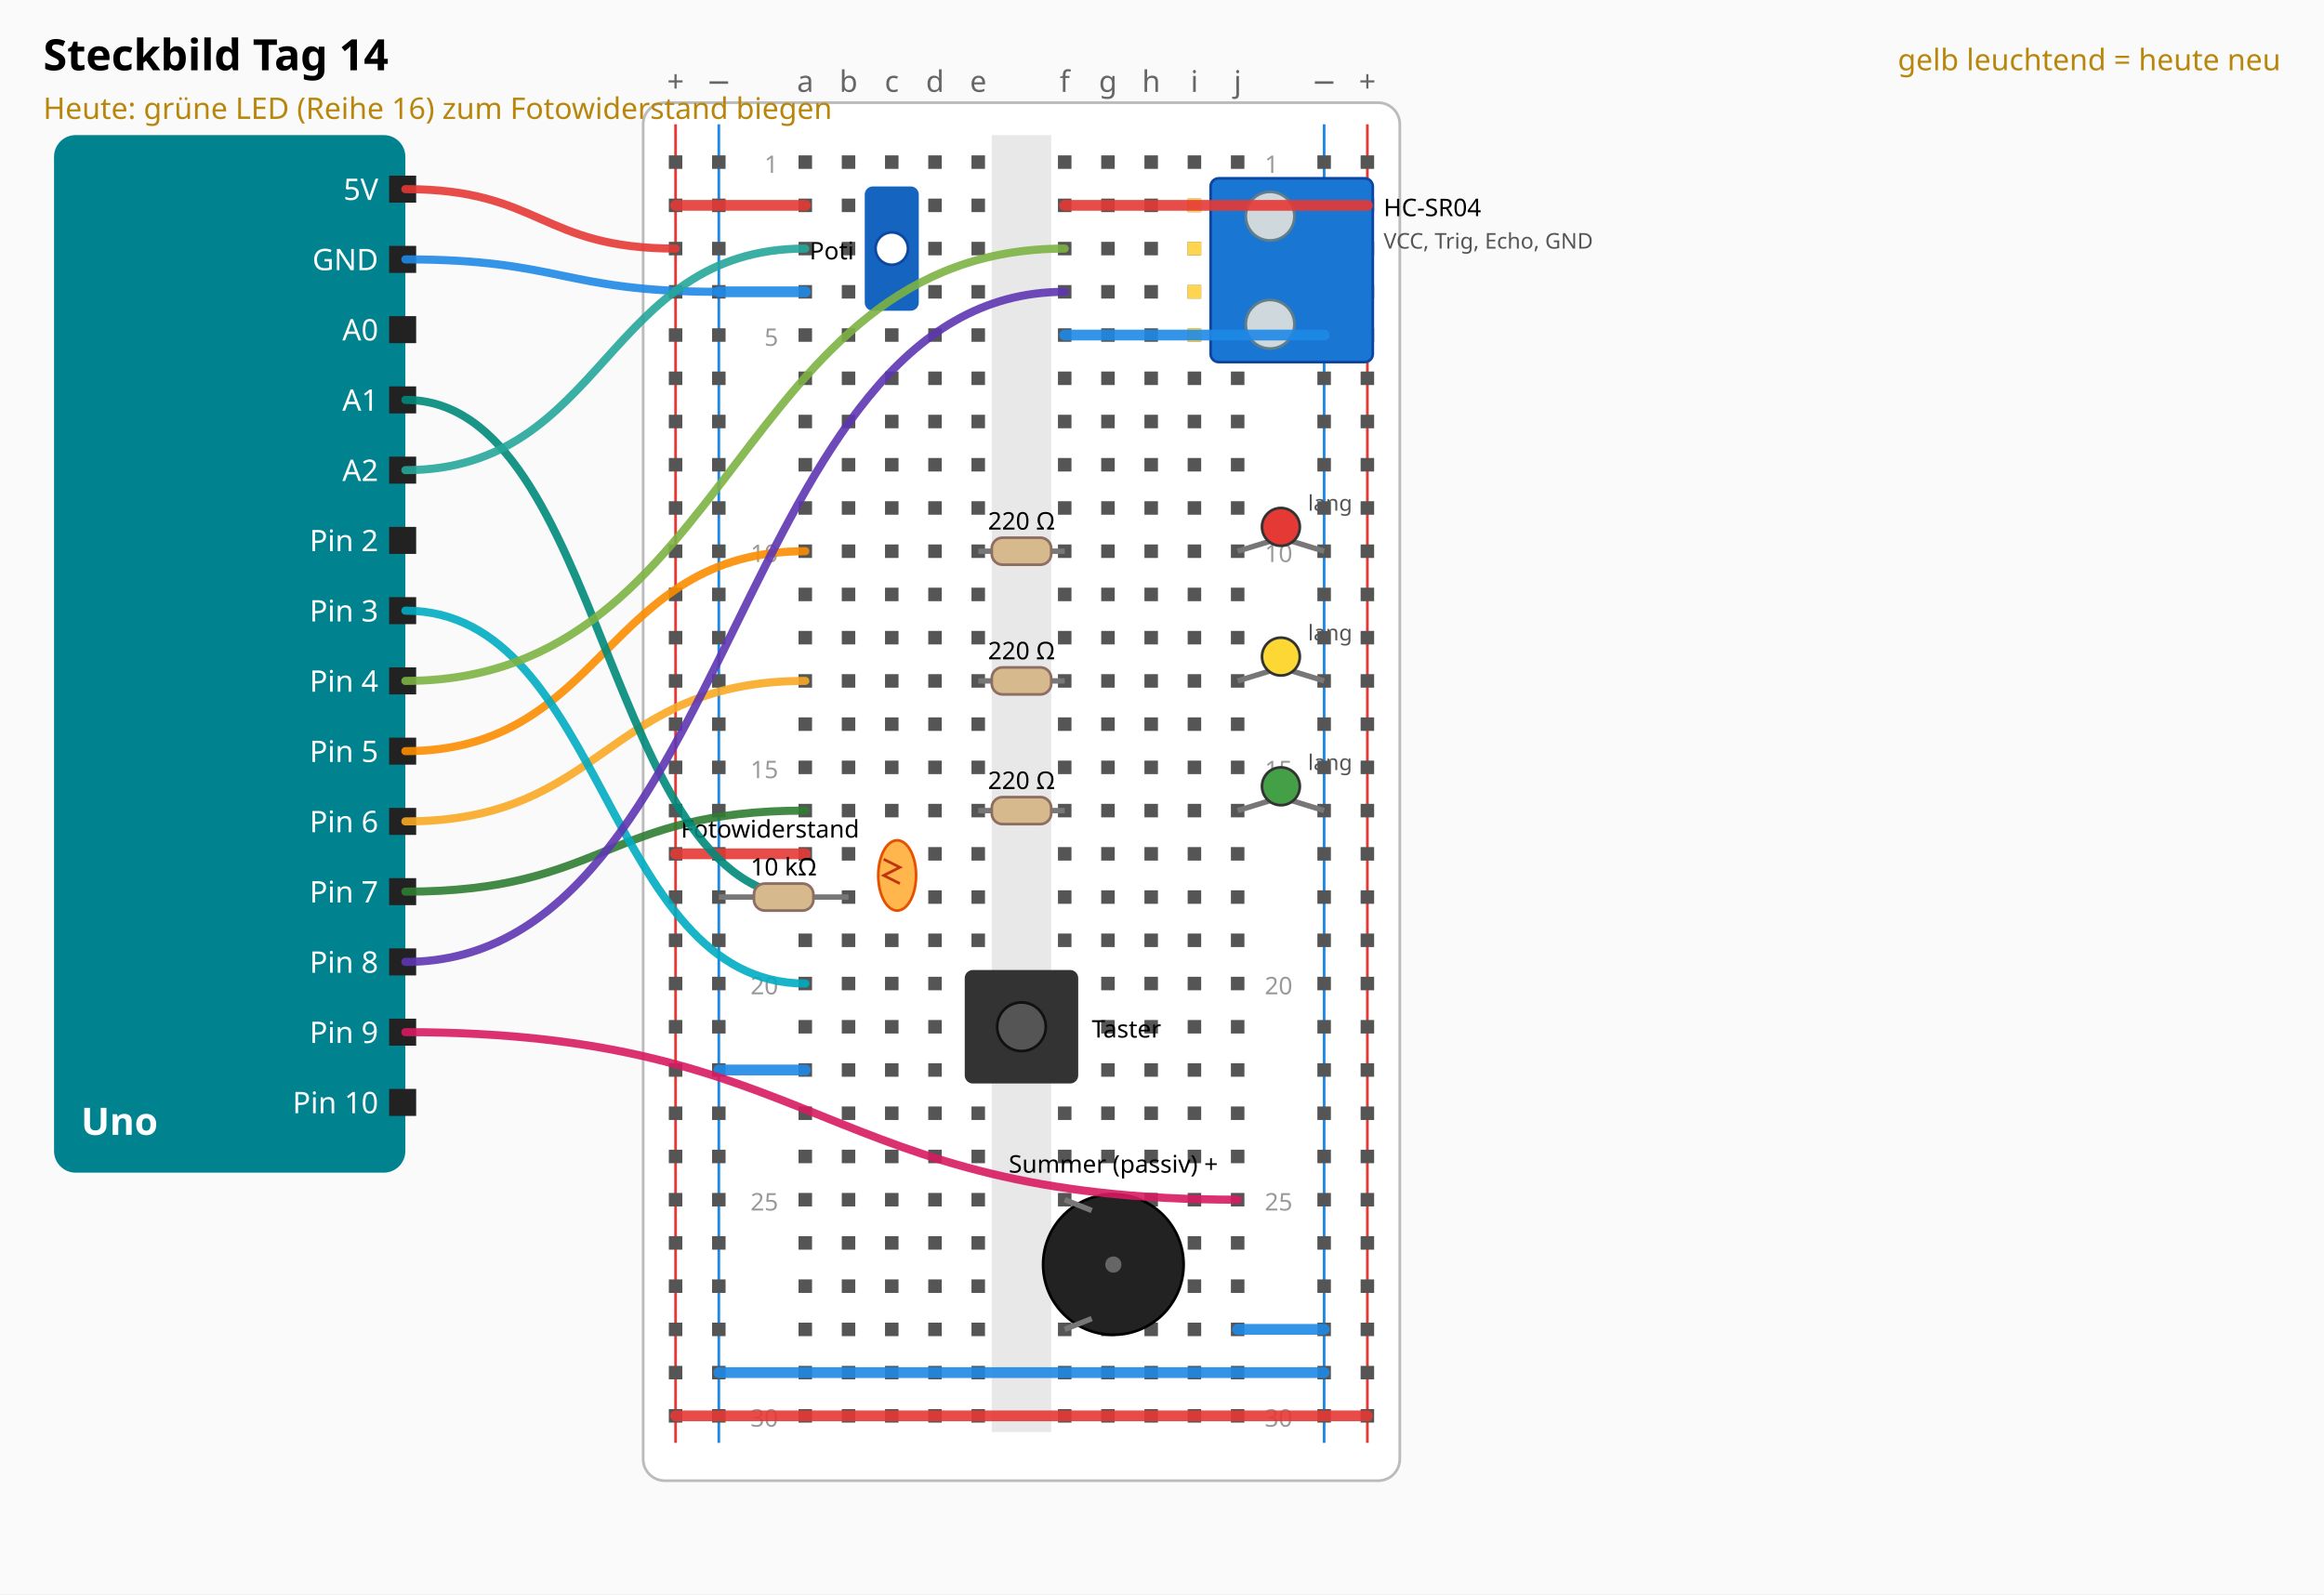
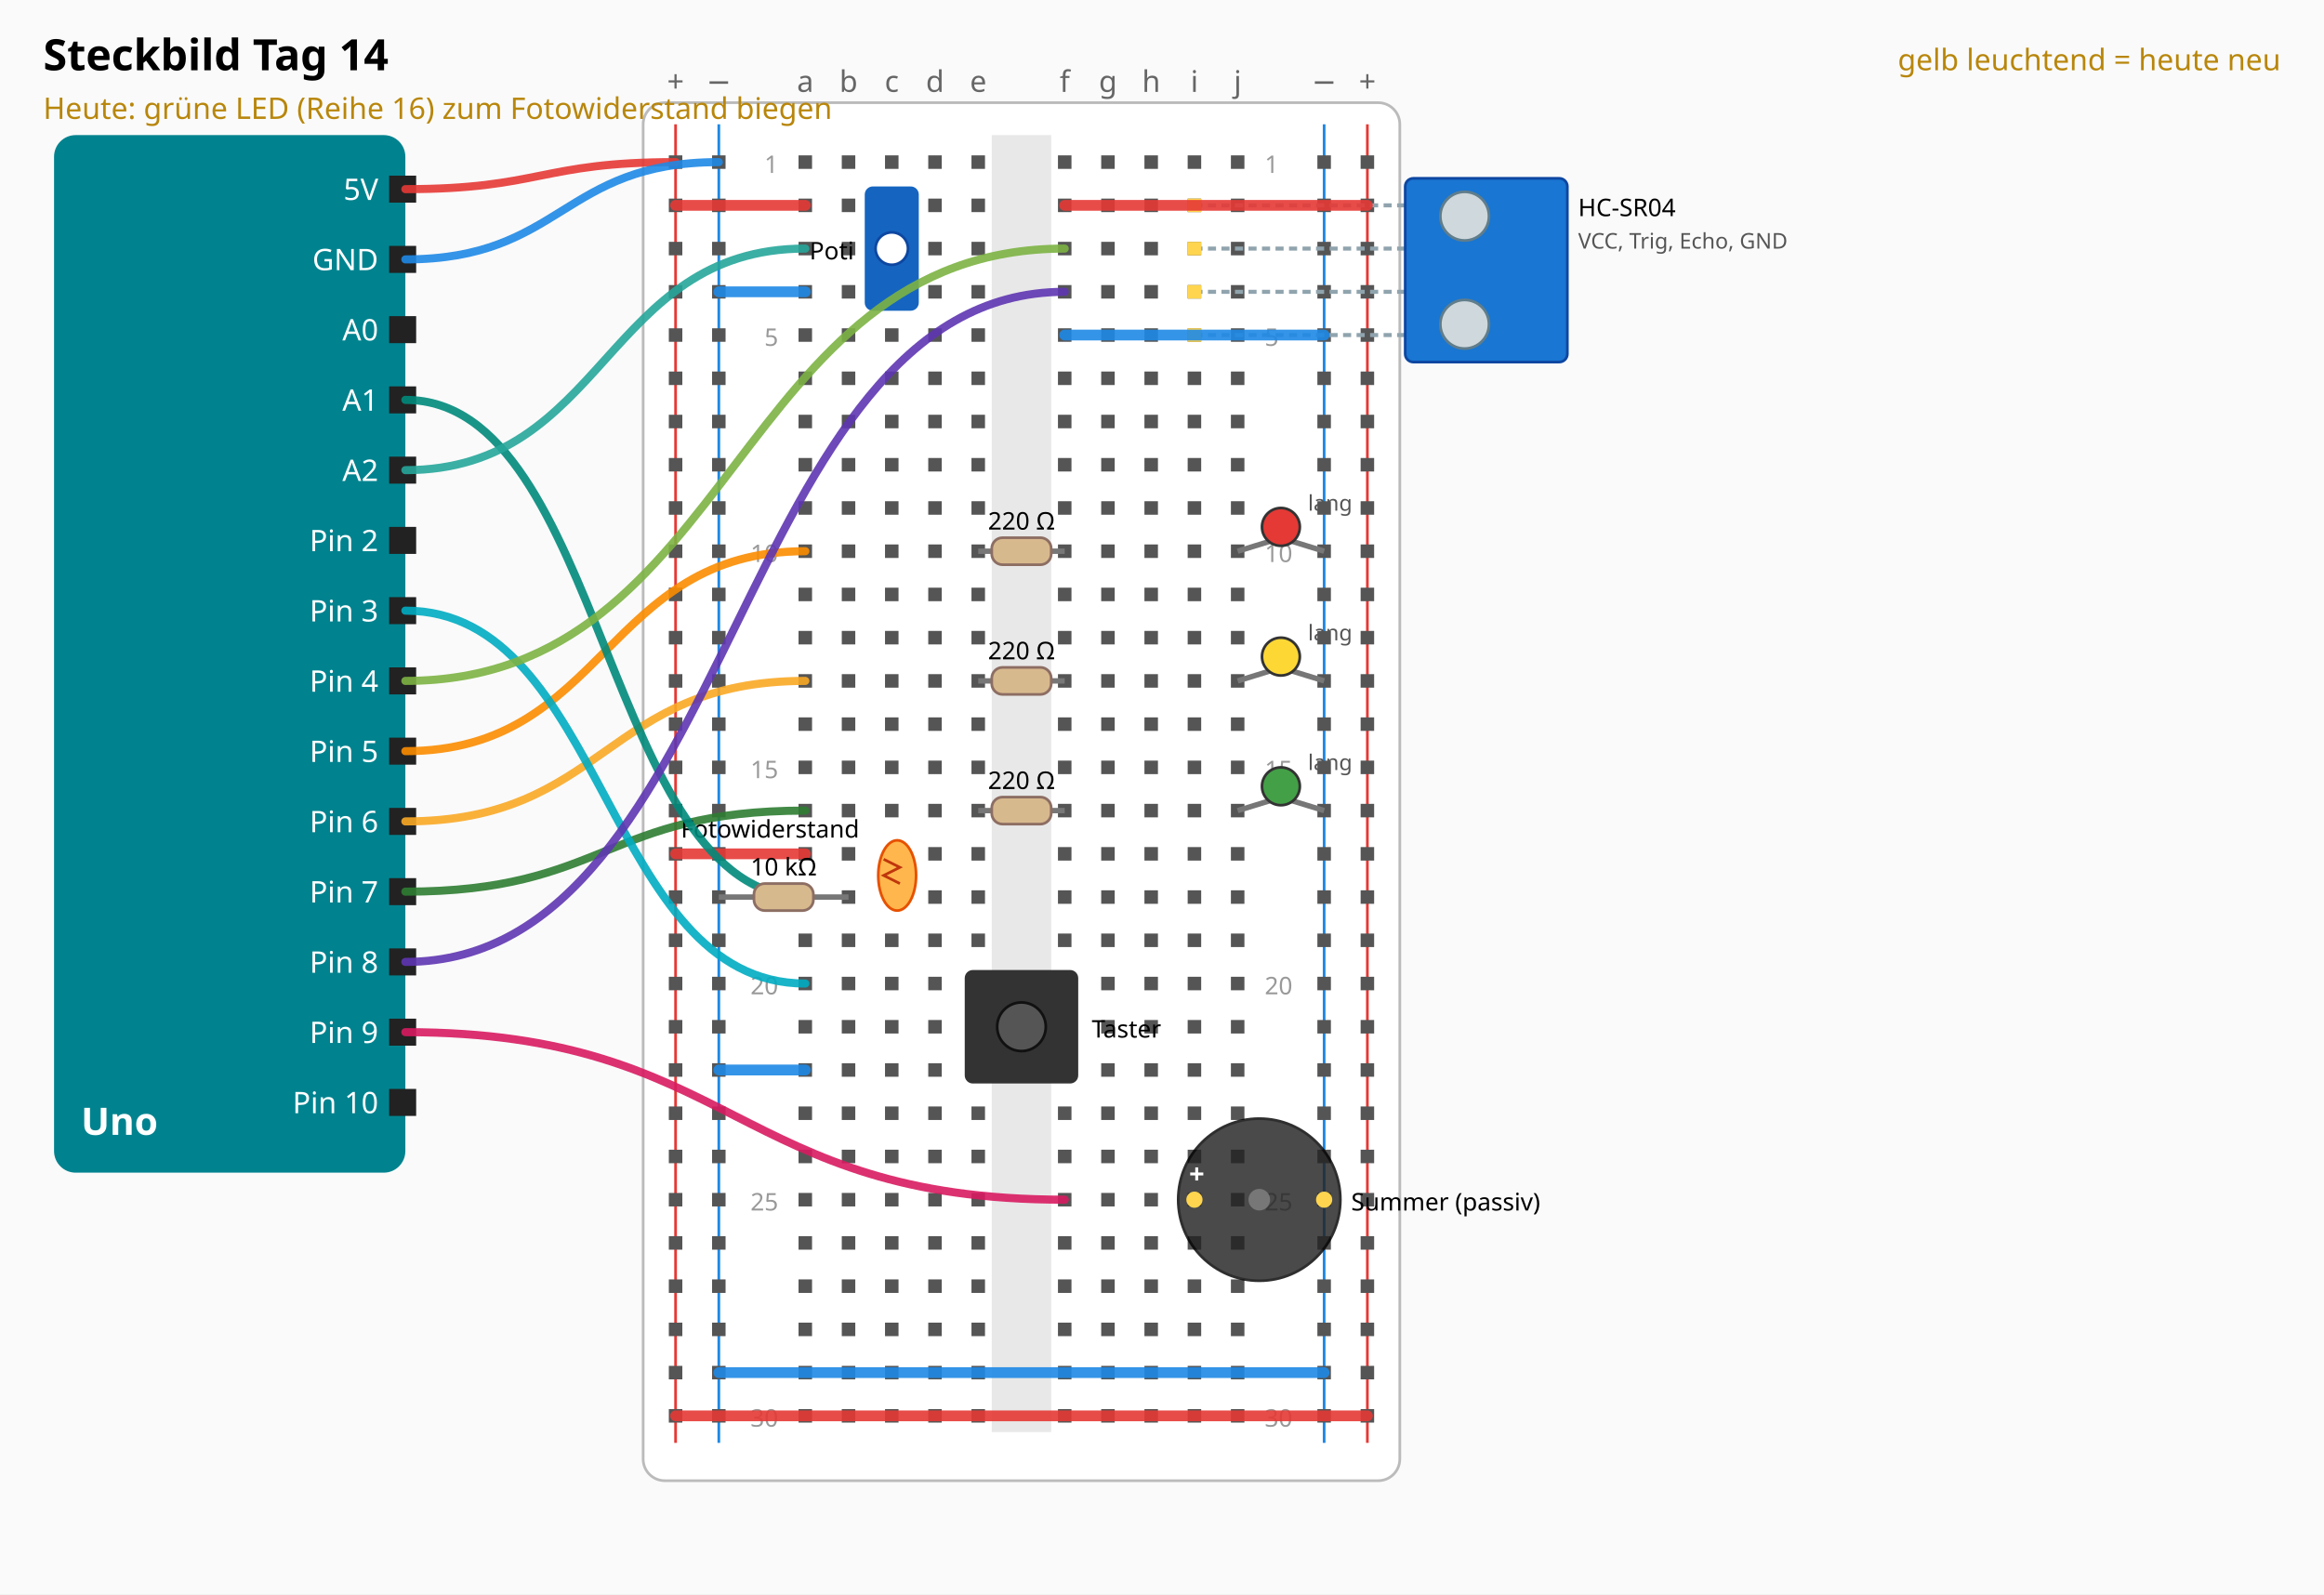
<svg xmlns="http://www.w3.org/2000/svg" viewBox="0 0 860 590" font-family="sans-serif" font-size="11">
  <defs>
    <filter id="glow" filterUnits="userSpaceOnUse" x="0" y="0" width="860" height="590">
      <feDropShadow dx="0" dy="0" stdDeviation="2.5" flood-color="#ffd400" flood-opacity="1" />
    </filter>
  </defs>
  <rect width="860" height="590" fill="#fafafa" />
  <text x="16" y="26" font-size="16" font-weight="bold">Steckbild Tag 14</text>
  <text x="844" y="26" text-anchor="end" fill="#b8860b">gelb leuchtend = heute neu</text>
  <rect x="238" y="38" width="280" height="510" rx="8" fill="#ffffff" stroke="#bbb" />
  <rect x="367" y="50" width="22" height="480" fill="#e8e8e8" />
  <line x1="250" y1="46" x2="250" y2="534" stroke="#e53935" stroke-width="1" />
  <line x1="506" y1="46" x2="506" y2="534" stroke="#e53935" stroke-width="1" />
  <line x1="266" y1="46" x2="266" y2="534" stroke="#1e88e5" stroke-width="1" />
  <line x1="490" y1="46" x2="490" y2="534" stroke="#1e88e5" stroke-width="1" />
  <text x="250" y="34" text-anchor="middle" fill="#666">+</text>
  <rect x="247.5" y="57.5" width="5" height="5" fill="#555" />
  <rect x="247.5" y="73.5" width="5" height="5" fill="#555" />
  <rect x="247.5" y="89.5" width="5" height="5" fill="#555" />
  <rect x="247.5" y="105.5" width="5" height="5" fill="#555" />
  <rect x="247.5" y="121.5" width="5" height="5" fill="#555" />
  <rect x="247.5" y="137.5" width="5" height="5" fill="#555" />
  <rect x="247.5" y="153.5" width="5" height="5" fill="#555" />
  <rect x="247.5" y="169.5" width="5" height="5" fill="#555" />
  <rect x="247.5" y="185.5" width="5" height="5" fill="#555" />
  <rect x="247.5" y="201.5" width="5" height="5" fill="#555" />
  <rect x="247.5" y="217.5" width="5" height="5" fill="#555" />
  <rect x="247.5" y="233.5" width="5" height="5" fill="#555" />
  <rect x="247.5" y="249.5" width="5" height="5" fill="#555" />
  <rect x="247.5" y="265.5" width="5" height="5" fill="#555" />
  <rect x="247.5" y="281.5" width="5" height="5" fill="#555" />
  <rect x="247.5" y="297.5" width="5" height="5" fill="#555" />
  <rect x="247.5" y="313.5" width="5" height="5" fill="#555" />
  <rect x="247.5" y="329.5" width="5" height="5" fill="#555" />
  <rect x="247.5" y="345.5" width="5" height="5" fill="#555" />
  <rect x="247.5" y="361.5" width="5" height="5" fill="#555" />
  <rect x="247.5" y="377.5" width="5" height="5" fill="#555" />
  <rect x="247.5" y="393.5" width="5" height="5" fill="#555" />
  <rect x="247.5" y="409.5" width="5" height="5" fill="#555" />
  <rect x="247.5" y="425.5" width="5" height="5" fill="#555" />
  <rect x="247.5" y="441.5" width="5" height="5" fill="#555" />
  <rect x="247.5" y="457.5" width="5" height="5" fill="#555" />
  <rect x="247.5" y="473.5" width="5" height="5" fill="#555" />
  <rect x="247.5" y="489.5" width="5" height="5" fill="#555" />
  <rect x="247.5" y="505.5" width="5" height="5" fill="#555" />
  <rect x="247.5" y="521.5" width="5" height="5" fill="#555" />
  <text x="266" y="34" text-anchor="middle" fill="#666">−</text>
  <rect x="263.5" y="57.5" width="5" height="5" fill="#555" />
  <rect x="263.5" y="73.5" width="5" height="5" fill="#555" />
  <rect x="263.5" y="89.5" width="5" height="5" fill="#555" />
  <rect x="263.5" y="105.5" width="5" height="5" fill="#555" />
  <rect x="263.5" y="121.5" width="5" height="5" fill="#555" />
  <rect x="263.5" y="137.5" width="5" height="5" fill="#555" />
  <rect x="263.5" y="153.5" width="5" height="5" fill="#555" />
  <rect x="263.5" y="169.5" width="5" height="5" fill="#555" />
  <rect x="263.5" y="185.5" width="5" height="5" fill="#555" />
  <rect x="263.5" y="201.5" width="5" height="5" fill="#555" />
  <rect x="263.5" y="217.5" width="5" height="5" fill="#555" />
  <rect x="263.5" y="233.5" width="5" height="5" fill="#555" />
  <rect x="263.5" y="249.5" width="5" height="5" fill="#555" />
  <rect x="263.5" y="265.5" width="5" height="5" fill="#555" />
  <rect x="263.5" y="281.5" width="5" height="5" fill="#555" />
  <rect x="263.5" y="297.5" width="5" height="5" fill="#555" />
  <rect x="263.5" y="313.5" width="5" height="5" fill="#555" />
  <rect x="263.5" y="329.5" width="5" height="5" fill="#555" />
  <rect x="263.5" y="345.5" width="5" height="5" fill="#555" />
  <rect x="263.5" y="361.5" width="5" height="5" fill="#555" />
  <rect x="263.5" y="377.5" width="5" height="5" fill="#555" />
  <rect x="263.5" y="393.5" width="5" height="5" fill="#555" />
  <rect x="263.5" y="409.5" width="5" height="5" fill="#555" />
  <rect x="263.5" y="425.5" width="5" height="5" fill="#555" />
  <rect x="263.5" y="441.5" width="5" height="5" fill="#555" />
  <rect x="263.5" y="457.5" width="5" height="5" fill="#555" />
  <rect x="263.5" y="473.5" width="5" height="5" fill="#555" />
  <rect x="263.5" y="489.5" width="5" height="5" fill="#555" />
  <rect x="263.5" y="505.5" width="5" height="5" fill="#555" />
  <rect x="263.5" y="521.5" width="5" height="5" fill="#555" />
  <text x="298" y="34" text-anchor="middle" fill="#666">a</text>
  <rect x="295.5" y="57.5" width="5" height="5" fill="#555" />
  <rect x="295.5" y="73.5" width="5" height="5" fill="#555" />
  <rect x="295.5" y="89.5" width="5" height="5" fill="#555" />
  <rect x="295.5" y="105.5" width="5" height="5" fill="#555" />
  <rect x="295.5" y="121.5" width="5" height="5" fill="#555" />
  <rect x="295.5" y="137.5" width="5" height="5" fill="#555" />
  <rect x="295.5" y="153.5" width="5" height="5" fill="#555" />
  <rect x="295.5" y="169.5" width="5" height="5" fill="#555" />
  <rect x="295.5" y="185.5" width="5" height="5" fill="#555" />
  <rect x="295.5" y="201.5" width="5" height="5" fill="#555" />
  <rect x="295.5" y="217.5" width="5" height="5" fill="#555" />
  <rect x="295.5" y="233.5" width="5" height="5" fill="#555" />
  <rect x="295.5" y="249.5" width="5" height="5" fill="#555" />
  <rect x="295.5" y="265.5" width="5" height="5" fill="#555" />
  <rect x="295.5" y="281.5" width="5" height="5" fill="#555" />
  <rect x="295.5" y="297.5" width="5" height="5" fill="#555" />
  <rect x="295.5" y="313.5" width="5" height="5" fill="#555" />
  <rect x="295.5" y="329.5" width="5" height="5" fill="#555" />
  <rect x="295.5" y="345.5" width="5" height="5" fill="#555" />
  <rect x="295.5" y="361.5" width="5" height="5" fill="#555" />
  <rect x="295.5" y="377.5" width="5" height="5" fill="#555" />
  <rect x="295.5" y="393.5" width="5" height="5" fill="#555" />
  <rect x="295.5" y="409.5" width="5" height="5" fill="#555" />
  <rect x="295.5" y="425.5" width="5" height="5" fill="#555" />
  <rect x="295.5" y="441.5" width="5" height="5" fill="#555" />
  <rect x="295.5" y="457.5" width="5" height="5" fill="#555" />
  <rect x="295.5" y="473.5" width="5" height="5" fill="#555" />
  <rect x="295.5" y="489.5" width="5" height="5" fill="#555" />
  <rect x="295.5" y="505.5" width="5" height="5" fill="#555" />
  <rect x="295.5" y="521.5" width="5" height="5" fill="#555" />
  <text x="314" y="34" text-anchor="middle" fill="#666">b</text>
  <rect x="311.5" y="57.5" width="5" height="5" fill="#555" />
  <rect x="311.5" y="73.5" width="5" height="5" fill="#555" />
  <rect x="311.5" y="89.5" width="5" height="5" fill="#555" />
  <rect x="311.5" y="105.5" width="5" height="5" fill="#555" />
  <rect x="311.5" y="121.5" width="5" height="5" fill="#555" />
  <rect x="311.5" y="137.5" width="5" height="5" fill="#555" />
  <rect x="311.5" y="153.5" width="5" height="5" fill="#555" />
  <rect x="311.5" y="169.5" width="5" height="5" fill="#555" />
  <rect x="311.5" y="185.5" width="5" height="5" fill="#555" />
  <rect x="311.5" y="201.5" width="5" height="5" fill="#555" />
  <rect x="311.5" y="217.5" width="5" height="5" fill="#555" />
  <rect x="311.5" y="233.5" width="5" height="5" fill="#555" />
  <rect x="311.5" y="249.5" width="5" height="5" fill="#555" />
  <rect x="311.5" y="265.5" width="5" height="5" fill="#555" />
  <rect x="311.5" y="281.5" width="5" height="5" fill="#555" />
  <rect x="311.5" y="297.5" width="5" height="5" fill="#555" />
  <rect x="311.5" y="313.5" width="5" height="5" fill="#555" />
  <rect x="311.5" y="329.5" width="5" height="5" fill="#555" />
  <rect x="311.5" y="345.5" width="5" height="5" fill="#555" />
  <rect x="311.5" y="361.5" width="5" height="5" fill="#555" />
  <rect x="311.5" y="377.5" width="5" height="5" fill="#555" />
  <rect x="311.5" y="393.5" width="5" height="5" fill="#555" />
  <rect x="311.5" y="409.5" width="5" height="5" fill="#555" />
  <rect x="311.5" y="425.5" width="5" height="5" fill="#555" />
  <rect x="311.5" y="441.5" width="5" height="5" fill="#555" />
  <rect x="311.5" y="457.5" width="5" height="5" fill="#555" />
  <rect x="311.5" y="473.5" width="5" height="5" fill="#555" />
  <rect x="311.5" y="489.5" width="5" height="5" fill="#555" />
  <rect x="311.5" y="505.5" width="5" height="5" fill="#555" />
  <rect x="311.5" y="521.5" width="5" height="5" fill="#555" />
  <text x="330" y="34" text-anchor="middle" fill="#666">c</text>
  <rect x="327.5" y="57.5" width="5" height="5" fill="#555" />
  <rect x="327.5" y="73.5" width="5" height="5" fill="#555" />
  <rect x="327.5" y="89.5" width="5" height="5" fill="#555" />
  <rect x="327.5" y="105.5" width="5" height="5" fill="#555" />
  <rect x="327.5" y="121.5" width="5" height="5" fill="#555" />
  <rect x="327.5" y="137.5" width="5" height="5" fill="#555" />
  <rect x="327.5" y="153.5" width="5" height="5" fill="#555" />
  <rect x="327.5" y="169.5" width="5" height="5" fill="#555" />
  <rect x="327.5" y="185.5" width="5" height="5" fill="#555" />
  <rect x="327.5" y="201.5" width="5" height="5" fill="#555" />
  <rect x="327.5" y="217.5" width="5" height="5" fill="#555" />
  <rect x="327.5" y="233.5" width="5" height="5" fill="#555" />
  <rect x="327.5" y="249.5" width="5" height="5" fill="#555" />
  <rect x="327.5" y="265.5" width="5" height="5" fill="#555" />
  <rect x="327.5" y="281.5" width="5" height="5" fill="#555" />
  <rect x="327.5" y="297.5" width="5" height="5" fill="#555" />
  <rect x="327.5" y="313.5" width="5" height="5" fill="#555" />
  <rect x="327.5" y="329.5" width="5" height="5" fill="#555" />
  <rect x="327.5" y="345.5" width="5" height="5" fill="#555" />
  <rect x="327.5" y="361.5" width="5" height="5" fill="#555" />
  <rect x="327.5" y="377.5" width="5" height="5" fill="#555" />
  <rect x="327.5" y="393.5" width="5" height="5" fill="#555" />
  <rect x="327.5" y="409.5" width="5" height="5" fill="#555" />
  <rect x="327.5" y="425.5" width="5" height="5" fill="#555" />
  <rect x="327.5" y="441.5" width="5" height="5" fill="#555" />
  <rect x="327.5" y="457.5" width="5" height="5" fill="#555" />
  <rect x="327.5" y="473.5" width="5" height="5" fill="#555" />
  <rect x="327.5" y="489.5" width="5" height="5" fill="#555" />
  <rect x="327.5" y="505.5" width="5" height="5" fill="#555" />
  <rect x="327.5" y="521.5" width="5" height="5" fill="#555" />
  <text x="346" y="34" text-anchor="middle" fill="#666">d</text>
  <rect x="343.5" y="57.5" width="5" height="5" fill="#555" />
  <rect x="343.5" y="73.5" width="5" height="5" fill="#555" />
  <rect x="343.5" y="89.5" width="5" height="5" fill="#555" />
  <rect x="343.5" y="105.5" width="5" height="5" fill="#555" />
  <rect x="343.5" y="121.5" width="5" height="5" fill="#555" />
  <rect x="343.5" y="137.5" width="5" height="5" fill="#555" />
  <rect x="343.5" y="153.5" width="5" height="5" fill="#555" />
  <rect x="343.5" y="169.5" width="5" height="5" fill="#555" />
  <rect x="343.5" y="185.5" width="5" height="5" fill="#555" />
  <rect x="343.5" y="201.5" width="5" height="5" fill="#555" />
  <rect x="343.5" y="217.5" width="5" height="5" fill="#555" />
  <rect x="343.5" y="233.5" width="5" height="5" fill="#555" />
  <rect x="343.5" y="249.5" width="5" height="5" fill="#555" />
  <rect x="343.5" y="265.5" width="5" height="5" fill="#555" />
  <rect x="343.5" y="281.5" width="5" height="5" fill="#555" />
  <rect x="343.5" y="297.5" width="5" height="5" fill="#555" />
  <rect x="343.5" y="313.5" width="5" height="5" fill="#555" />
  <rect x="343.5" y="329.5" width="5" height="5" fill="#555" />
  <rect x="343.5" y="345.5" width="5" height="5" fill="#555" />
  <rect x="343.5" y="361.5" width="5" height="5" fill="#555" />
  <rect x="343.5" y="377.5" width="5" height="5" fill="#555" />
  <rect x="343.5" y="393.5" width="5" height="5" fill="#555" />
  <rect x="343.5" y="409.5" width="5" height="5" fill="#555" />
  <rect x="343.5" y="425.5" width="5" height="5" fill="#555" />
  <rect x="343.5" y="441.5" width="5" height="5" fill="#555" />
  <rect x="343.5" y="457.5" width="5" height="5" fill="#555" />
  <rect x="343.5" y="473.5" width="5" height="5" fill="#555" />
  <rect x="343.5" y="489.5" width="5" height="5" fill="#555" />
  <rect x="343.5" y="505.5" width="5" height="5" fill="#555" />
  <rect x="343.5" y="521.5" width="5" height="5" fill="#555" />
  <text x="362" y="34" text-anchor="middle" fill="#666">e</text>
  <rect x="359.5" y="57.5" width="5" height="5" fill="#555" />
  <rect x="359.5" y="73.5" width="5" height="5" fill="#555" />
  <rect x="359.5" y="89.5" width="5" height="5" fill="#555" />
  <rect x="359.5" y="105.5" width="5" height="5" fill="#555" />
  <rect x="359.5" y="121.5" width="5" height="5" fill="#555" />
  <rect x="359.5" y="137.5" width="5" height="5" fill="#555" />
  <rect x="359.5" y="153.5" width="5" height="5" fill="#555" />
  <rect x="359.5" y="169.5" width="5" height="5" fill="#555" />
  <rect x="359.5" y="185.5" width="5" height="5" fill="#555" />
  <rect x="359.5" y="201.5" width="5" height="5" fill="#555" />
  <rect x="359.5" y="217.5" width="5" height="5" fill="#555" />
  <rect x="359.5" y="233.5" width="5" height="5" fill="#555" />
  <rect x="359.5" y="249.5" width="5" height="5" fill="#555" />
  <rect x="359.5" y="265.5" width="5" height="5" fill="#555" />
  <rect x="359.5" y="281.5" width="5" height="5" fill="#555" />
  <rect x="359.5" y="297.5" width="5" height="5" fill="#555" />
  <rect x="359.5" y="313.5" width="5" height="5" fill="#555" />
  <rect x="359.5" y="329.5" width="5" height="5" fill="#555" />
  <rect x="359.5" y="345.5" width="5" height="5" fill="#555" />
  <rect x="359.5" y="361.5" width="5" height="5" fill="#555" />
  <rect x="359.5" y="377.5" width="5" height="5" fill="#555" />
  <rect x="359.5" y="393.5" width="5" height="5" fill="#555" />
  <rect x="359.5" y="409.5" width="5" height="5" fill="#555" />
  <rect x="359.5" y="425.5" width="5" height="5" fill="#555" />
  <rect x="359.5" y="441.5" width="5" height="5" fill="#555" />
  <rect x="359.5" y="457.5" width="5" height="5" fill="#555" />
  <rect x="359.5" y="473.5" width="5" height="5" fill="#555" />
  <rect x="359.5" y="489.5" width="5" height="5" fill="#555" />
  <rect x="359.5" y="505.5" width="5" height="5" fill="#555" />
  <rect x="359.5" y="521.5" width="5" height="5" fill="#555" />
  <text x="394" y="34" text-anchor="middle" fill="#666">f</text>
  <rect x="391.5" y="57.5" width="5" height="5" fill="#555" />
  <rect x="391.5" y="73.5" width="5" height="5" fill="#555" />
  <rect x="391.5" y="89.5" width="5" height="5" fill="#555" />
  <rect x="391.5" y="105.5" width="5" height="5" fill="#555" />
  <rect x="391.5" y="121.5" width="5" height="5" fill="#555" />
  <rect x="391.5" y="137.5" width="5" height="5" fill="#555" />
  <rect x="391.5" y="153.5" width="5" height="5" fill="#555" />
  <rect x="391.5" y="169.5" width="5" height="5" fill="#555" />
  <rect x="391.5" y="185.5" width="5" height="5" fill="#555" />
  <rect x="391.5" y="201.5" width="5" height="5" fill="#555" />
  <rect x="391.5" y="217.5" width="5" height="5" fill="#555" />
  <rect x="391.5" y="233.5" width="5" height="5" fill="#555" />
  <rect x="391.5" y="249.5" width="5" height="5" fill="#555" />
  <rect x="391.5" y="265.5" width="5" height="5" fill="#555" />
  <rect x="391.5" y="281.5" width="5" height="5" fill="#555" />
  <rect x="391.5" y="297.5" width="5" height="5" fill="#555" />
  <rect x="391.5" y="313.5" width="5" height="5" fill="#555" />
  <rect x="391.5" y="329.5" width="5" height="5" fill="#555" />
  <rect x="391.5" y="345.5" width="5" height="5" fill="#555" />
  <rect x="391.5" y="361.5" width="5" height="5" fill="#555" />
  <rect x="391.5" y="377.5" width="5" height="5" fill="#555" />
  <rect x="391.5" y="393.5" width="5" height="5" fill="#555" />
  <rect x="391.5" y="409.5" width="5" height="5" fill="#555" />
  <rect x="391.5" y="425.5" width="5" height="5" fill="#555" />
  <rect x="391.5" y="441.5" width="5" height="5" fill="#555" />
  <rect x="391.5" y="457.5" width="5" height="5" fill="#555" />
  <rect x="391.5" y="473.5" width="5" height="5" fill="#555" />
  <rect x="391.5" y="489.5" width="5" height="5" fill="#555" />
  <rect x="391.5" y="505.5" width="5" height="5" fill="#555" />
  <rect x="391.5" y="521.5" width="5" height="5" fill="#555" />
  <text x="410" y="34" text-anchor="middle" fill="#666">g</text>
  <rect x="407.5" y="57.5" width="5" height="5" fill="#555" />
  <rect x="407.5" y="73.5" width="5" height="5" fill="#555" />
  <rect x="407.5" y="89.5" width="5" height="5" fill="#555" />
  <rect x="407.5" y="105.5" width="5" height="5" fill="#555" />
  <rect x="407.5" y="121.5" width="5" height="5" fill="#555" />
  <rect x="407.5" y="137.5" width="5" height="5" fill="#555" />
  <rect x="407.5" y="153.5" width="5" height="5" fill="#555" />
  <rect x="407.5" y="169.5" width="5" height="5" fill="#555" />
  <rect x="407.5" y="185.5" width="5" height="5" fill="#555" />
  <rect x="407.5" y="201.5" width="5" height="5" fill="#555" />
  <rect x="407.5" y="217.5" width="5" height="5" fill="#555" />
  <rect x="407.5" y="233.5" width="5" height="5" fill="#555" />
  <rect x="407.5" y="249.5" width="5" height="5" fill="#555" />
  <rect x="407.5" y="265.5" width="5" height="5" fill="#555" />
  <rect x="407.5" y="281.5" width="5" height="5" fill="#555" />
  <rect x="407.5" y="297.5" width="5" height="5" fill="#555" />
  <rect x="407.5" y="313.5" width="5" height="5" fill="#555" />
  <rect x="407.5" y="329.5" width="5" height="5" fill="#555" />
  <rect x="407.5" y="345.5" width="5" height="5" fill="#555" />
  <rect x="407.5" y="361.5" width="5" height="5" fill="#555" />
  <rect x="407.5" y="377.5" width="5" height="5" fill="#555" />
  <rect x="407.5" y="393.5" width="5" height="5" fill="#555" />
  <rect x="407.5" y="409.5" width="5" height="5" fill="#555" />
  <rect x="407.5" y="425.5" width="5" height="5" fill="#555" />
  <rect x="407.5" y="441.5" width="5" height="5" fill="#555" />
  <rect x="407.5" y="457.5" width="5" height="5" fill="#555" />
  <rect x="407.5" y="473.5" width="5" height="5" fill="#555" />
  <rect x="407.5" y="489.5" width="5" height="5" fill="#555" />
  <rect x="407.5" y="505.5" width="5" height="5" fill="#555" />
  <rect x="407.5" y="521.5" width="5" height="5" fill="#555" />
  <text x="426" y="34" text-anchor="middle" fill="#666">h</text>
  <rect x="423.5" y="57.5" width="5" height="5" fill="#555" />
  <rect x="423.5" y="73.5" width="5" height="5" fill="#555" />
  <rect x="423.5" y="89.5" width="5" height="5" fill="#555" />
  <rect x="423.5" y="105.5" width="5" height="5" fill="#555" />
  <rect x="423.5" y="121.5" width="5" height="5" fill="#555" />
  <rect x="423.5" y="137.5" width="5" height="5" fill="#555" />
  <rect x="423.5" y="153.5" width="5" height="5" fill="#555" />
  <rect x="423.5" y="169.5" width="5" height="5" fill="#555" />
  <rect x="423.5" y="185.5" width="5" height="5" fill="#555" />
  <rect x="423.5" y="201.5" width="5" height="5" fill="#555" />
  <rect x="423.5" y="217.5" width="5" height="5" fill="#555" />
  <rect x="423.5" y="233.5" width="5" height="5" fill="#555" />
  <rect x="423.5" y="249.5" width="5" height="5" fill="#555" />
  <rect x="423.5" y="265.5" width="5" height="5" fill="#555" />
  <rect x="423.5" y="281.5" width="5" height="5" fill="#555" />
  <rect x="423.5" y="297.5" width="5" height="5" fill="#555" />
  <rect x="423.5" y="313.5" width="5" height="5" fill="#555" />
  <rect x="423.5" y="329.5" width="5" height="5" fill="#555" />
  <rect x="423.5" y="345.5" width="5" height="5" fill="#555" />
  <rect x="423.5" y="361.5" width="5" height="5" fill="#555" />
  <rect x="423.5" y="377.5" width="5" height="5" fill="#555" />
  <rect x="423.5" y="393.5" width="5" height="5" fill="#555" />
  <rect x="423.5" y="409.5" width="5" height="5" fill="#555" />
  <rect x="423.5" y="425.5" width="5" height="5" fill="#555" />
  <rect x="423.5" y="441.5" width="5" height="5" fill="#555" />
  <rect x="423.5" y="457.5" width="5" height="5" fill="#555" />
  <rect x="423.5" y="473.5" width="5" height="5" fill="#555" />
  <rect x="423.5" y="489.5" width="5" height="5" fill="#555" />
  <rect x="423.5" y="505.5" width="5" height="5" fill="#555" />
  <rect x="423.5" y="521.5" width="5" height="5" fill="#555" />
  <text x="442" y="34" text-anchor="middle" fill="#666">i</text>
  <rect x="439.5" y="57.5" width="5" height="5" fill="#555" />
  <rect x="439.5" y="73.5" width="5" height="5" fill="#555" />
  <rect x="439.5" y="89.5" width="5" height="5" fill="#555" />
  <rect x="439.5" y="105.5" width="5" height="5" fill="#555" />
  <rect x="439.5" y="121.5" width="5" height="5" fill="#555" />
  <rect x="439.5" y="137.5" width="5" height="5" fill="#555" />
  <rect x="439.5" y="153.5" width="5" height="5" fill="#555" />
  <rect x="439.5" y="169.5" width="5" height="5" fill="#555" />
  <rect x="439.5" y="185.5" width="5" height="5" fill="#555" />
  <rect x="439.5" y="201.5" width="5" height="5" fill="#555" />
  <rect x="439.5" y="217.5" width="5" height="5" fill="#555" />
  <rect x="439.5" y="233.5" width="5" height="5" fill="#555" />
  <rect x="439.5" y="249.5" width="5" height="5" fill="#555" />
  <rect x="439.5" y="265.5" width="5" height="5" fill="#555" />
  <rect x="439.5" y="281.5" width="5" height="5" fill="#555" />
  <rect x="439.5" y="297.5" width="5" height="5" fill="#555" />
  <rect x="439.5" y="313.5" width="5" height="5" fill="#555" />
  <rect x="439.5" y="329.5" width="5" height="5" fill="#555" />
  <rect x="439.5" y="345.5" width="5" height="5" fill="#555" />
  <rect x="439.5" y="361.5" width="5" height="5" fill="#555" />
  <rect x="439.5" y="377.5" width="5" height="5" fill="#555" />
  <rect x="439.5" y="393.5" width="5" height="5" fill="#555" />
  <rect x="439.5" y="409.5" width="5" height="5" fill="#555" />
  <rect x="439.5" y="425.5" width="5" height="5" fill="#555" />
  <rect x="439.5" y="441.5" width="5" height="5" fill="#555" />
  <rect x="439.5" y="457.5" width="5" height="5" fill="#555" />
  <rect x="439.5" y="473.5" width="5" height="5" fill="#555" />
  <rect x="439.5" y="489.5" width="5" height="5" fill="#555" />
  <rect x="439.5" y="505.5" width="5" height="5" fill="#555" />
  <rect x="439.5" y="521.5" width="5" height="5" fill="#555" />
  <text x="458" y="34" text-anchor="middle" fill="#666">j</text>
  <rect x="455.5" y="57.5" width="5" height="5" fill="#555" />
  <rect x="455.5" y="73.5" width="5" height="5" fill="#555" />
  <rect x="455.5" y="89.5" width="5" height="5" fill="#555" />
  <rect x="455.5" y="105.5" width="5" height="5" fill="#555" />
  <rect x="455.5" y="121.5" width="5" height="5" fill="#555" />
  <rect x="455.5" y="137.5" width="5" height="5" fill="#555" />
  <rect x="455.5" y="153.5" width="5" height="5" fill="#555" />
  <rect x="455.5" y="169.5" width="5" height="5" fill="#555" />
  <rect x="455.5" y="185.5" width="5" height="5" fill="#555" />
  <rect x="455.5" y="201.5" width="5" height="5" fill="#555" />
  <rect x="455.5" y="217.5" width="5" height="5" fill="#555" />
  <rect x="455.5" y="233.5" width="5" height="5" fill="#555" />
  <rect x="455.5" y="249.5" width="5" height="5" fill="#555" />
  <rect x="455.5" y="265.5" width="5" height="5" fill="#555" />
  <rect x="455.5" y="281.5" width="5" height="5" fill="#555" />
  <rect x="455.5" y="297.5" width="5" height="5" fill="#555" />
  <rect x="455.5" y="313.5" width="5" height="5" fill="#555" />
  <rect x="455.5" y="329.5" width="5" height="5" fill="#555" />
  <rect x="455.5" y="345.5" width="5" height="5" fill="#555" />
  <rect x="455.5" y="361.5" width="5" height="5" fill="#555" />
  <rect x="455.5" y="377.5" width="5" height="5" fill="#555" />
  <rect x="455.5" y="393.5" width="5" height="5" fill="#555" />
  <rect x="455.5" y="409.5" width="5" height="5" fill="#555" />
  <rect x="455.5" y="425.5" width="5" height="5" fill="#555" />
  <rect x="455.5" y="441.5" width="5" height="5" fill="#555" />
  <rect x="455.5" y="457.5" width="5" height="5" fill="#555" />
  <rect x="455.5" y="473.5" width="5" height="5" fill="#555" />
  <rect x="455.5" y="489.5" width="5" height="5" fill="#555" />
  <rect x="455.5" y="505.5" width="5" height="5" fill="#555" />
  <rect x="455.5" y="521.5" width="5" height="5" fill="#555" />
  <text x="490" y="34" text-anchor="middle" fill="#666">−</text>
  <rect x="487.5" y="57.5" width="5" height="5" fill="#555" />
  <rect x="487.5" y="73.5" width="5" height="5" fill="#555" />
  <rect x="487.5" y="89.5" width="5" height="5" fill="#555" />
  <rect x="487.5" y="105.5" width="5" height="5" fill="#555" />
  <rect x="487.5" y="121.5" width="5" height="5" fill="#555" />
  <rect x="487.5" y="137.5" width="5" height="5" fill="#555" />
  <rect x="487.5" y="153.5" width="5" height="5" fill="#555" />
  <rect x="487.5" y="169.5" width="5" height="5" fill="#555" />
  <rect x="487.5" y="185.5" width="5" height="5" fill="#555" />
  <rect x="487.5" y="201.5" width="5" height="5" fill="#555" />
  <rect x="487.5" y="217.5" width="5" height="5" fill="#555" />
  <rect x="487.5" y="233.5" width="5" height="5" fill="#555" />
  <rect x="487.5" y="249.5" width="5" height="5" fill="#555" />
  <rect x="487.5" y="265.5" width="5" height="5" fill="#555" />
  <rect x="487.5" y="281.5" width="5" height="5" fill="#555" />
  <rect x="487.5" y="297.5" width="5" height="5" fill="#555" />
  <rect x="487.5" y="313.5" width="5" height="5" fill="#555" />
  <rect x="487.5" y="329.5" width="5" height="5" fill="#555" />
  <rect x="487.5" y="345.5" width="5" height="5" fill="#555" />
  <rect x="487.5" y="361.5" width="5" height="5" fill="#555" />
  <rect x="487.5" y="377.5" width="5" height="5" fill="#555" />
  <rect x="487.5" y="393.5" width="5" height="5" fill="#555" />
  <rect x="487.5" y="409.5" width="5" height="5" fill="#555" />
  <rect x="487.5" y="425.5" width="5" height="5" fill="#555" />
  <rect x="487.5" y="441.5" width="5" height="5" fill="#555" />
  <rect x="487.5" y="457.5" width="5" height="5" fill="#555" />
  <rect x="487.5" y="473.5" width="5" height="5" fill="#555" />
  <rect x="487.5" y="489.5" width="5" height="5" fill="#555" />
  <rect x="487.5" y="505.5" width="5" height="5" fill="#555" />
  <rect x="487.5" y="521.5" width="5" height="5" fill="#555" />
  <text x="506" y="34" text-anchor="middle" fill="#666">+</text>
  <rect x="503.5" y="57.5" width="5" height="5" fill="#555" />
  <rect x="503.5" y="73.5" width="5" height="5" fill="#555" />
  <rect x="503.5" y="89.5" width="5" height="5" fill="#555" />
  <rect x="503.5" y="105.5" width="5" height="5" fill="#555" />
  <rect x="503.5" y="121.5" width="5" height="5" fill="#555" />
  <rect x="503.5" y="137.5" width="5" height="5" fill="#555" />
  <rect x="503.5" y="153.5" width="5" height="5" fill="#555" />
  <rect x="503.5" y="169.5" width="5" height="5" fill="#555" />
  <rect x="503.5" y="185.5" width="5" height="5" fill="#555" />
  <rect x="503.5" y="201.5" width="5" height="5" fill="#555" />
  <rect x="503.5" y="217.5" width="5" height="5" fill="#555" />
  <rect x="503.5" y="233.5" width="5" height="5" fill="#555" />
  <rect x="503.5" y="249.5" width="5" height="5" fill="#555" />
  <rect x="503.5" y="265.5" width="5" height="5" fill="#555" />
  <rect x="503.5" y="281.5" width="5" height="5" fill="#555" />
  <rect x="503.5" y="297.5" width="5" height="5" fill="#555" />
  <rect x="503.5" y="313.5" width="5" height="5" fill="#555" />
  <rect x="503.5" y="329.5" width="5" height="5" fill="#555" />
  <rect x="503.5" y="345.5" width="5" height="5" fill="#555" />
  <rect x="503.5" y="361.5" width="5" height="5" fill="#555" />
  <rect x="503.5" y="377.5" width="5" height="5" fill="#555" />
  <rect x="503.5" y="393.5" width="5" height="5" fill="#555" />
  <rect x="503.5" y="409.5" width="5" height="5" fill="#555" />
  <rect x="503.5" y="425.5" width="5" height="5" fill="#555" />
  <rect x="503.5" y="441.5" width="5" height="5" fill="#555" />
  <rect x="503.5" y="457.5" width="5" height="5" fill="#555" />
  <rect x="503.5" y="473.5" width="5" height="5" fill="#555" />
  <rect x="503.5" y="489.5" width="5" height="5" fill="#555" />
  <rect x="503.5" y="505.5" width="5" height="5" fill="#555" />
  <rect x="503.5" y="521.5" width="5" height="5" fill="#555" />
  <text x="288" y="64" text-anchor="end" fill="#999" font-size="9">1</text>
  <text x="468" y="64" fill="#999" font-size="9">1</text>
  <text x="288" y="128" text-anchor="end" fill="#999" font-size="9">5</text>
  <text x="468" y="128" fill="#999" font-size="9">5</text>
  <text x="288" y="208" text-anchor="end" fill="#999" font-size="9">10</text>
  <text x="468" y="208" fill="#999" font-size="9">10</text>
  <text x="288" y="288" text-anchor="end" fill="#999" font-size="9">15</text>
  <text x="468" y="288" fill="#999" font-size="9">15</text>
  <text x="288" y="368" text-anchor="end" fill="#999" font-size="9">20</text>
  <text x="468" y="368" fill="#999" font-size="9">20</text>
  <text x="288" y="448" text-anchor="end" fill="#999" font-size="9">25</text>
  <text x="468" y="448" fill="#999" font-size="9">25</text>
  <text x="288" y="528" text-anchor="end" fill="#999" font-size="9">30</text>
  <text x="468" y="528" fill="#999" font-size="9">30</text>
  <rect x="20" y="50" width="130" height="384" rx="8" fill="#00838f" />
  <text x="30" y="420" fill="#fff" font-size="14" font-weight="bold">Uno</text>
  <text x="140" y="74" text-anchor="end" fill="#fff">5V</text>
  <rect x="144" y="65" width="10" height="10" fill="#222" />
  <text x="140" y="100" text-anchor="end" fill="#fff">GND</text>
  <rect x="144" y="91" width="10" height="10" fill="#222" />
  <text x="140" y="126" text-anchor="end" fill="#fff">A0</text>
  <rect x="144" y="117" width="10" height="10" fill="#222" />
  <text x="140" y="152" text-anchor="end" fill="#fff">A1</text>
  <rect x="144" y="143" width="10" height="10" fill="#222" />
  <text x="140" y="178" text-anchor="end" fill="#fff">A2</text>
  <rect x="144" y="169" width="10" height="10" fill="#222" />
  <text x="140" y="204" text-anchor="end" fill="#fff">Pin 2</text>
  <rect x="144" y="195" width="10" height="10" fill="#222" />
  <text x="140" y="230" text-anchor="end" fill="#fff">Pin 3</text>
  <rect x="144" y="221" width="10" height="10" fill="#222" />
  <text x="140" y="256" text-anchor="end" fill="#fff">Pin 4</text>
  <rect x="144" y="247" width="10" height="10" fill="#222" />
  <text x="140" y="282" text-anchor="end" fill="#fff">Pin 5</text>
  <rect x="144" y="273" width="10" height="10" fill="#222" />
  <text x="140" y="308" text-anchor="end" fill="#fff">Pin 6</text>
  <rect x="144" y="299" width="10" height="10" fill="#222" />
  <text x="140" y="334" text-anchor="end" fill="#fff">Pin 7</text>
  <rect x="144" y="325" width="10" height="10" fill="#222" />
  <text x="140" y="360" text-anchor="end" fill="#fff">Pin 8</text>
  <rect x="144" y="351" width="10" height="10" fill="#222" />
  <text x="140" y="386" text-anchor="end" fill="#fff">Pin 9</text>
  <rect x="144" y="377" width="10" height="10" fill="#222" />
  <text x="140" y="412" text-anchor="end" fill="#fff">Pin 10</text>
  <rect x="144" y="403" width="10" height="10" fill="#222" />
-   <path d="M150,70 C200.0,70 200.0,92 250,92" fill="none" stroke="#e53935" stroke-width="3" stroke-linecap="round" opacity="0.9" />
-   <path d="M150,96 C208.0,96 208.0,108 266,108" fill="none" stroke="#1e88e5" stroke-width="3" stroke-linecap="round" opacity="0.9" />
+   <path d="M150,70 C200.0,70 200.0,60 250,60" fill="none" stroke="#e53935" stroke-width="3" stroke-linecap="round" opacity="0.9" />
+   <path d="M150,96 C208.0,96 208.0,60 266,60" fill="none" stroke="#1e88e5" stroke-width="3" stroke-linecap="round" opacity="0.9" />
  <path d="M250,524 C378.0,524 378.0,524 506,524" fill="none" stroke="#e53935" stroke-width="4" stroke-linecap="round" opacity="0.9" />
  <path d="M266,508 C378.0,508 378.0,508 490,508" fill="none" stroke="#1e88e5" stroke-width="4" stroke-linecap="round" opacity="0.9" />
  <line x1="362" y1="204" x2="394" y2="204" stroke="#777" stroke-width="2" />
  <rect x="367.0" y="199.0" width="22" height="10" rx="4" fill="#d7b98e" stroke="#8d6e63" />
  <text x="378.0" y="196.0" text-anchor="middle" font-size="9">220 Ω</text>
  <line x1="458" y1="204" x2="471.0" y2="200" stroke="#777" stroke-width="2" />
  <line x1="490" y1="204" x2="477.0" y2="200" stroke="#777" stroke-width="2" />
  <circle cx="474.0" cy="195" r="7" fill="#e53935" stroke="#333" />
  <text x="484.0" y="189" font-size="8" fill="#555">lang</text>
  <path d="M150,278 C224.0,278 224.0,204 298,204" fill="none" stroke="#fb8c00" stroke-width="3" stroke-linecap="round" opacity="0.9" />
  <line x1="362" y1="252" x2="394" y2="252" stroke="#777" stroke-width="2" />
  <rect x="367.0" y="247.0" width="22" height="10" rx="4" fill="#d7b98e" stroke="#8d6e63" />
  <text x="378.0" y="244.0" text-anchor="middle" font-size="9">220 Ω</text>
  <line x1="458" y1="252" x2="471.0" y2="248" stroke="#777" stroke-width="2" />
  <line x1="490" y1="252" x2="477.0" y2="248" stroke="#777" stroke-width="2" />
  <circle cx="474.0" cy="243" r="7" fill="#fdd835" stroke="#333" />
  <text x="484.0" y="237" font-size="8" fill="#555">lang</text>
  <path d="M150,304 C224.0,304 224.0,252 298,252" fill="none" stroke="#f9a825" stroke-width="3" stroke-linecap="round" opacity="0.9" />
  <line x1="362" y1="300" x2="394" y2="300" stroke="#777" stroke-width="2" />
  <rect x="367.0" y="295.0" width="22" height="10" rx="4" fill="#d7b98e" stroke="#8d6e63" />
  <text x="378.0" y="292.0" text-anchor="middle" font-size="9">220 Ω</text>
  <line x1="458" y1="300" x2="471.0" y2="296" stroke="#777" stroke-width="2" />
  <line x1="490" y1="300" x2="477.0" y2="296" stroke="#777" stroke-width="2" />
  <circle cx="474.0" cy="291" r="7" fill="#43a047" stroke="#333" />
  <text x="484.0" y="285" font-size="8" fill="#555">lang</text>
  <path d="M150,330 C224.0,330 224.0,300 298,300" fill="none" stroke="#2e7d32" stroke-width="3" stroke-linecap="round" opacity="0.9" />
  <rect x="357" y="359" width="42" height="42" rx="3" fill="#333" />
  <circle cx="378.0" cy="380.0" r="9" fill="#555" stroke="#111" />
  <text x="404" y="384.0" font-size="9">Taster</text>
  <path d="M150,226 C224.0,226 224.0,364 298,364" fill="none" stroke="#00acc1" stroke-width="3" stroke-linecap="round" opacity="0.9" />
  <path d="M298,396 C282.0,396 282.0,396 266,396" fill="none" stroke="#1e88e5" stroke-width="4" stroke-linecap="round" opacity="0.9" />
-   <circle cx="412" cy="468.0" r="26.0" fill="#222" stroke="#000" />
-   <circle cx="412" cy="468.0" r="3" fill="#666" />
-   <text x="412" y="434" text-anchor="middle" font-size="9">Summer (passiv) +</text>
-   <line x1="394" y1="444" x2="404" y2="448" stroke="#777" stroke-width="2" />
-   <line x1="394" y1="492" x2="404" y2="488" stroke="#777" stroke-width="2" />
-   <path d="M150,382 C304.0,382 304.0,444 458,444" fill="none" stroke="#d81b60" stroke-width="3" stroke-linecap="round" opacity="0.9" />
-   <path d="M458,492 C474.0,492 474.0,492 490,492" fill="none" stroke="#1e88e5" stroke-width="4" stroke-linecap="round" opacity="0.9" />
+   <path d="M150,382 C272.0,382 272.0,444 394,444" fill="none" stroke="#d81b60" stroke-width="3" stroke-linecap="round" opacity="0.9" />
+   <circle cx="466.0" cy="444" r="30" fill="#222" stroke="#000" opacity="0.82" />
+   <circle cx="466.0" cy="444" r="4" fill="#777" />
+   <circle cx="442" cy="444" r="3" fill="#ffd54f" />
+   <circle cx="490" cy="444" r="3" fill="#ffd54f" />
+   <text x="440" y="438" fill="#fff" font-size="10" font-weight="bold">+</text>
+   <text x="500.0" y="448" font-size="9">Summer (passiv)</text>
  <ellipse cx="332" cy="324.0" rx="7" ry="13.0" fill="#ffb74d" stroke="#e65100" />
  <path d="M327,318 l6,3 l-6,3 l6,3" stroke="#bf360c" fill="none" />
  <text x="318" y="310" text-anchor="end" font-size="9">Fotowiderstand</text>
  <path d="M250,316 C274.0,316 274.0,316 298,316" fill="none" stroke="#e53935" stroke-width="4" stroke-linecap="round" opacity="0.9" />
  <path d="M150,148 C224.0,148 224.0,332 298,332" fill="none" stroke="#00897b" stroke-width="3" stroke-linecap="round" opacity="0.9" />
  <line x1="314" y1="332" x2="266" y2="332" stroke="#777" stroke-width="2" />
  <rect x="279.0" y="327.0" width="22" height="10" rx="4" fill="#d7b98e" stroke="#8d6e63" />
  <text x="290.0" y="324.0" text-anchor="middle" font-size="9">10 kΩ</text>
  <rect x="320" y="69" width="20" height="46" rx="3" fill="#1565c0" />
  <circle cx="330" cy="92.0" r="6" fill="#fff" stroke="#0d47a1" />
  <text x="316" y="96.0" text-anchor="end" font-size="9">Poti</text>
  <path d="M250,76 C274.0,76 274.0,76 298,76" fill="none" stroke="#e53935" stroke-width="4" stroke-linecap="round" opacity="0.9" />
  <path d="M298,108 C282.0,108 282.0,108 266,108" fill="none" stroke="#1e88e5" stroke-width="4" stroke-linecap="round" opacity="0.9" />
  <path d="M150,174 C224.0,174 224.0,92 298,92" fill="none" stroke="#26a69a" stroke-width="3" stroke-linecap="round" opacity="0.9" />
-   <rect x="448" y="66" width="60" height="68" rx="3" fill="#1976d2" stroke="#0d47a1" />
-   <circle cx="470" cy="80" r="9" fill="#cfd8dc" stroke="#607d8b" />
-   <circle cx="470" cy="120" r="9" fill="#cfd8dc" stroke="#607d8b" />
-   <text x="512" y="80" font-size="9">HC-SR04</text>
-   <text x="512" y="92" font-size="8" fill="#555">VCC, Trig, Echo, GND</text>
+   <line x1="442" y1="76" x2="520" y2="76" stroke="#90a4ae" stroke-width="1.5" stroke-dasharray="3 2" />
+   <line x1="442" y1="92" x2="520" y2="92" stroke="#90a4ae" stroke-width="1.5" stroke-dasharray="3 2" />
+   <line x1="442" y1="108" x2="520" y2="108" stroke="#90a4ae" stroke-width="1.5" stroke-dasharray="3 2" />
+   <line x1="442" y1="124" x2="520" y2="124" stroke="#90a4ae" stroke-width="1.5" stroke-dasharray="3 2" />
+   <rect x="520" y="66" width="60" height="68" rx="3" fill="#1976d2" stroke="#0d47a1" />
+   <circle cx="542" cy="80" r="9" fill="#cfd8dc" stroke="#607d8b" />
+   <circle cx="542" cy="120" r="9" fill="#cfd8dc" stroke="#607d8b" />
+   <text x="584" y="80" font-size="9">HC-SR04</text>
+   <text x="584" y="92" font-size="8" fill="#555">VCC, Trig, Echo, GND</text>
  <rect x="439.5" y="73.5" width="5" height="5" fill="#ffd54f" />
  <rect x="439.5" y="89.5" width="5" height="5" fill="#ffd54f" />
  <rect x="439.5" y="105.5" width="5" height="5" fill="#ffd54f" />
  <rect x="439.5" y="121.5" width="5" height="5" fill="#ffd54f" />
  <path d="M394,76 C450.0,76 450.0,76 506,76" fill="none" stroke="#e53935" stroke-width="4" stroke-linecap="round" opacity="0.9" />
  <path d="M150,252 C272.0,252 272.0,92 394,92" fill="none" stroke="#7cb342" stroke-width="3" stroke-linecap="round" opacity="0.9" />
  <path d="M150,356 C272.0,356 272.0,108 394,108" fill="none" stroke="#5e35b1" stroke-width="3" stroke-linecap="round" opacity="0.9" />
  <path d="M394,124 C442.0,124 442.0,124 490,124" fill="none" stroke="#1e88e5" stroke-width="4" stroke-linecap="round" opacity="0.9" />
  <text x="16" y="44" fill="#b8860b">Heute: grüne LED (Reihe 16) zum Fotowiderstand biegen</text>
</svg>
